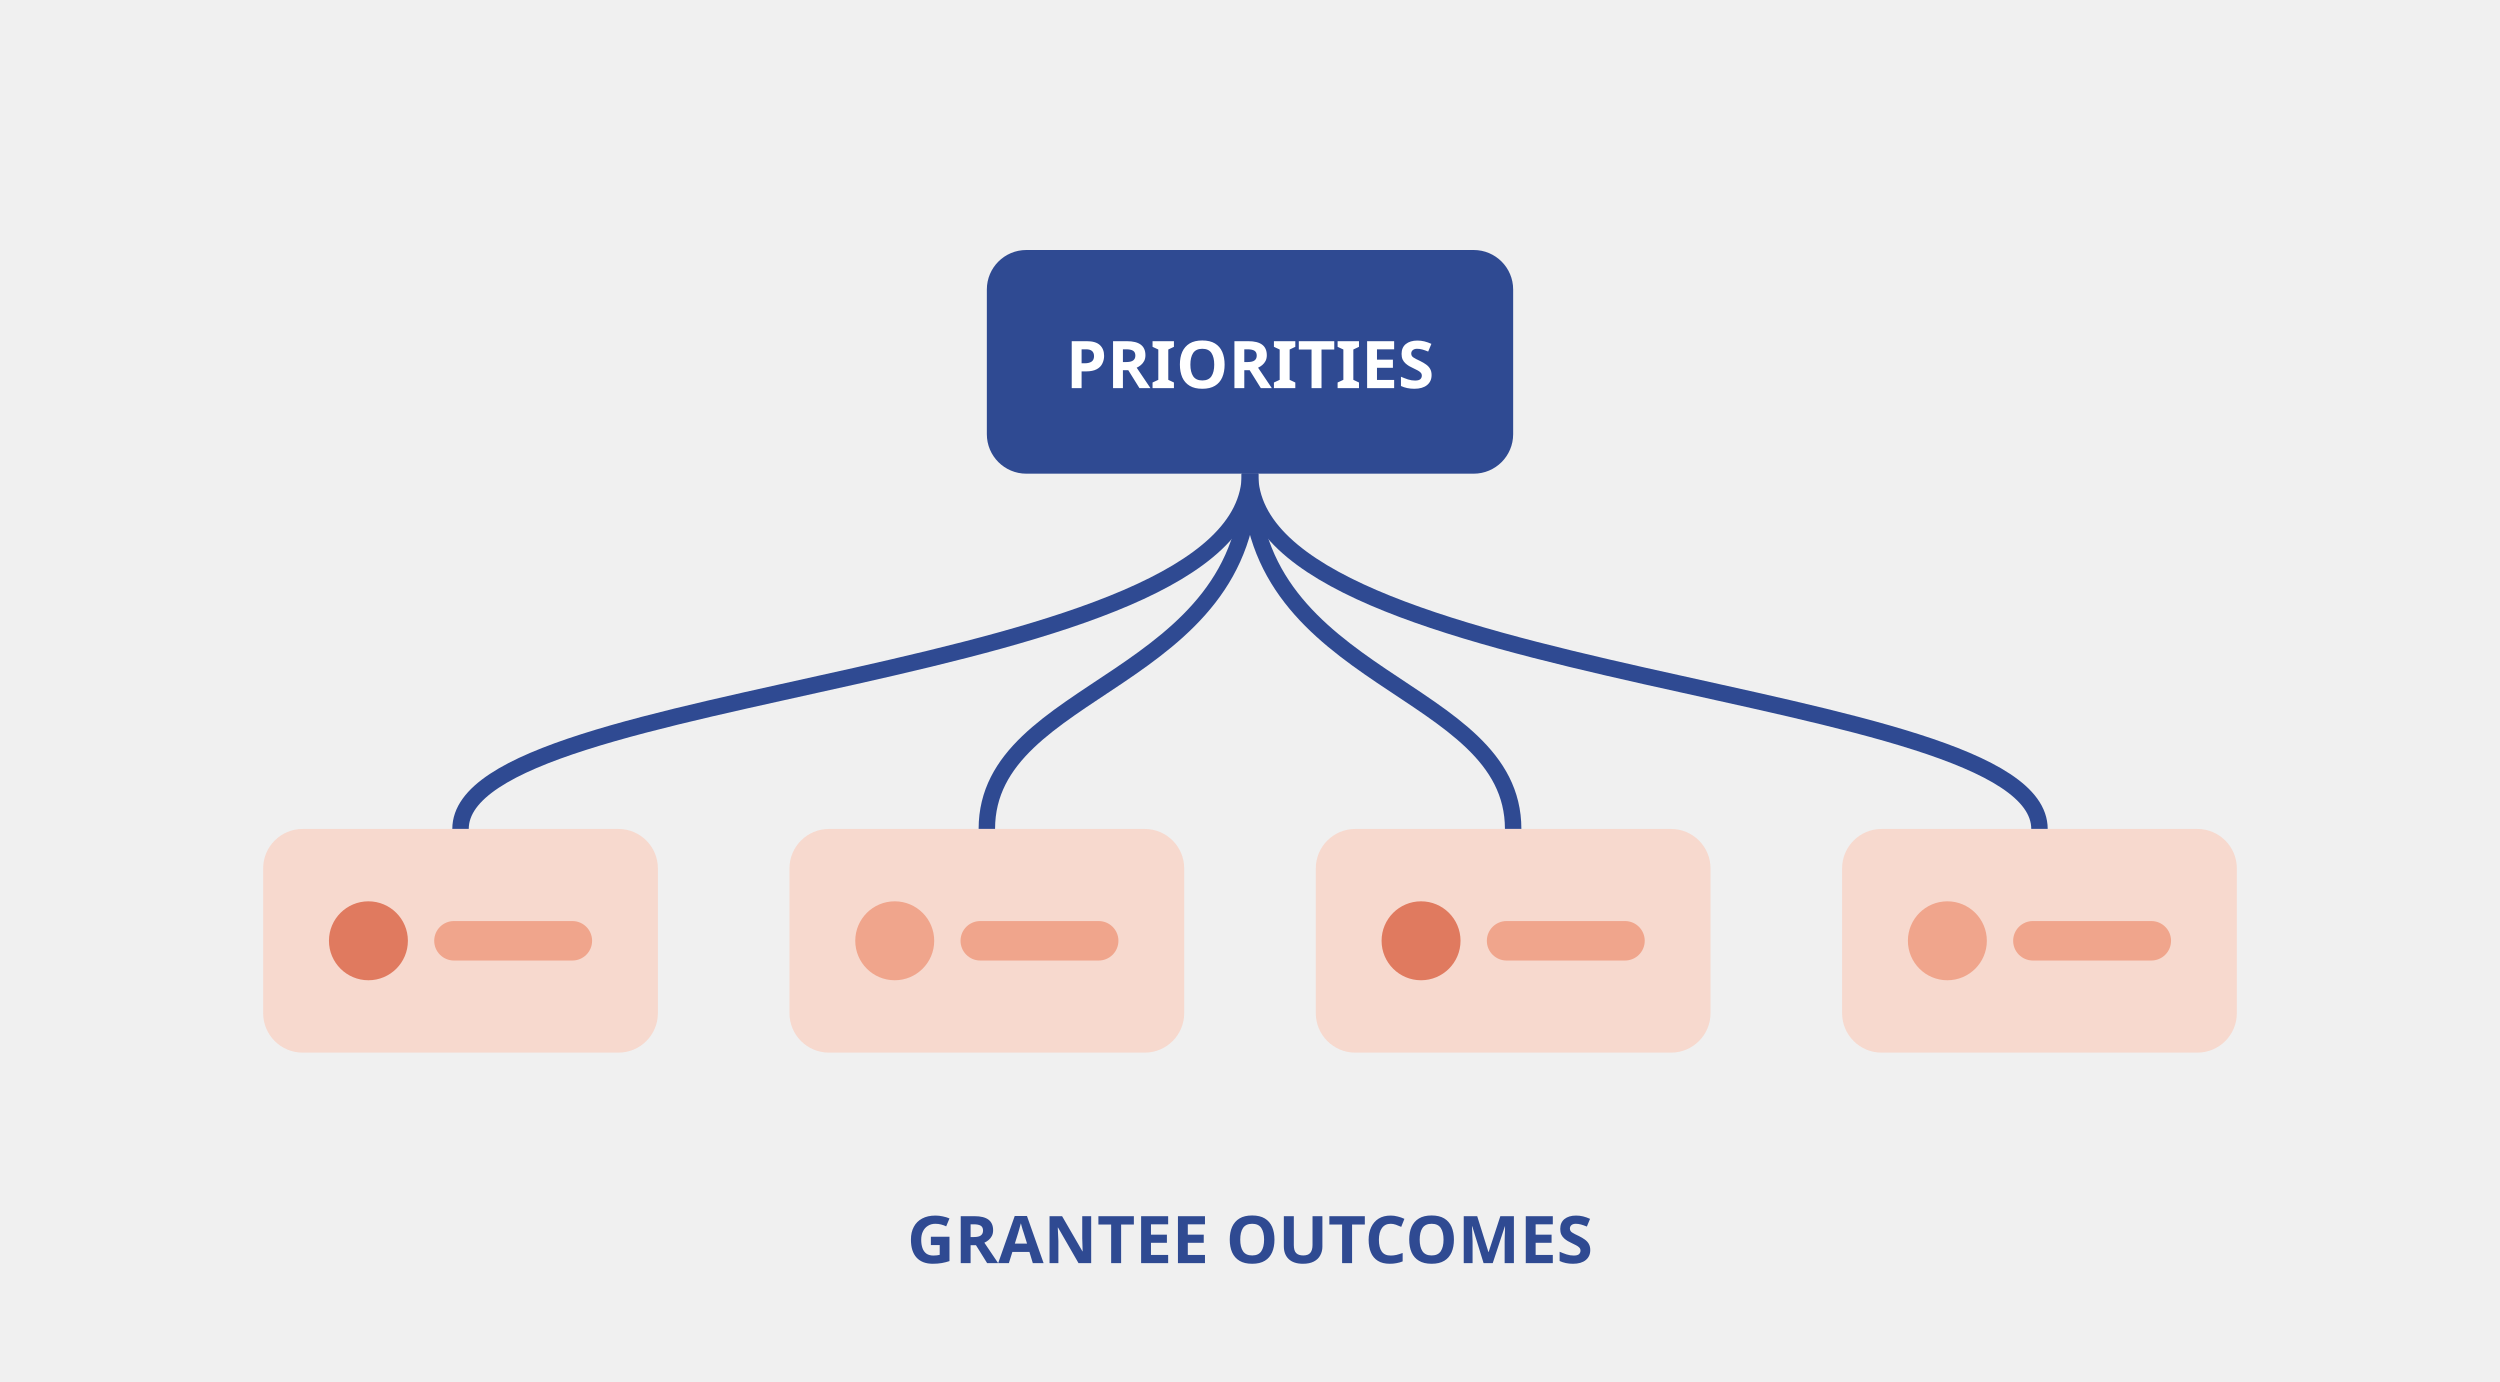
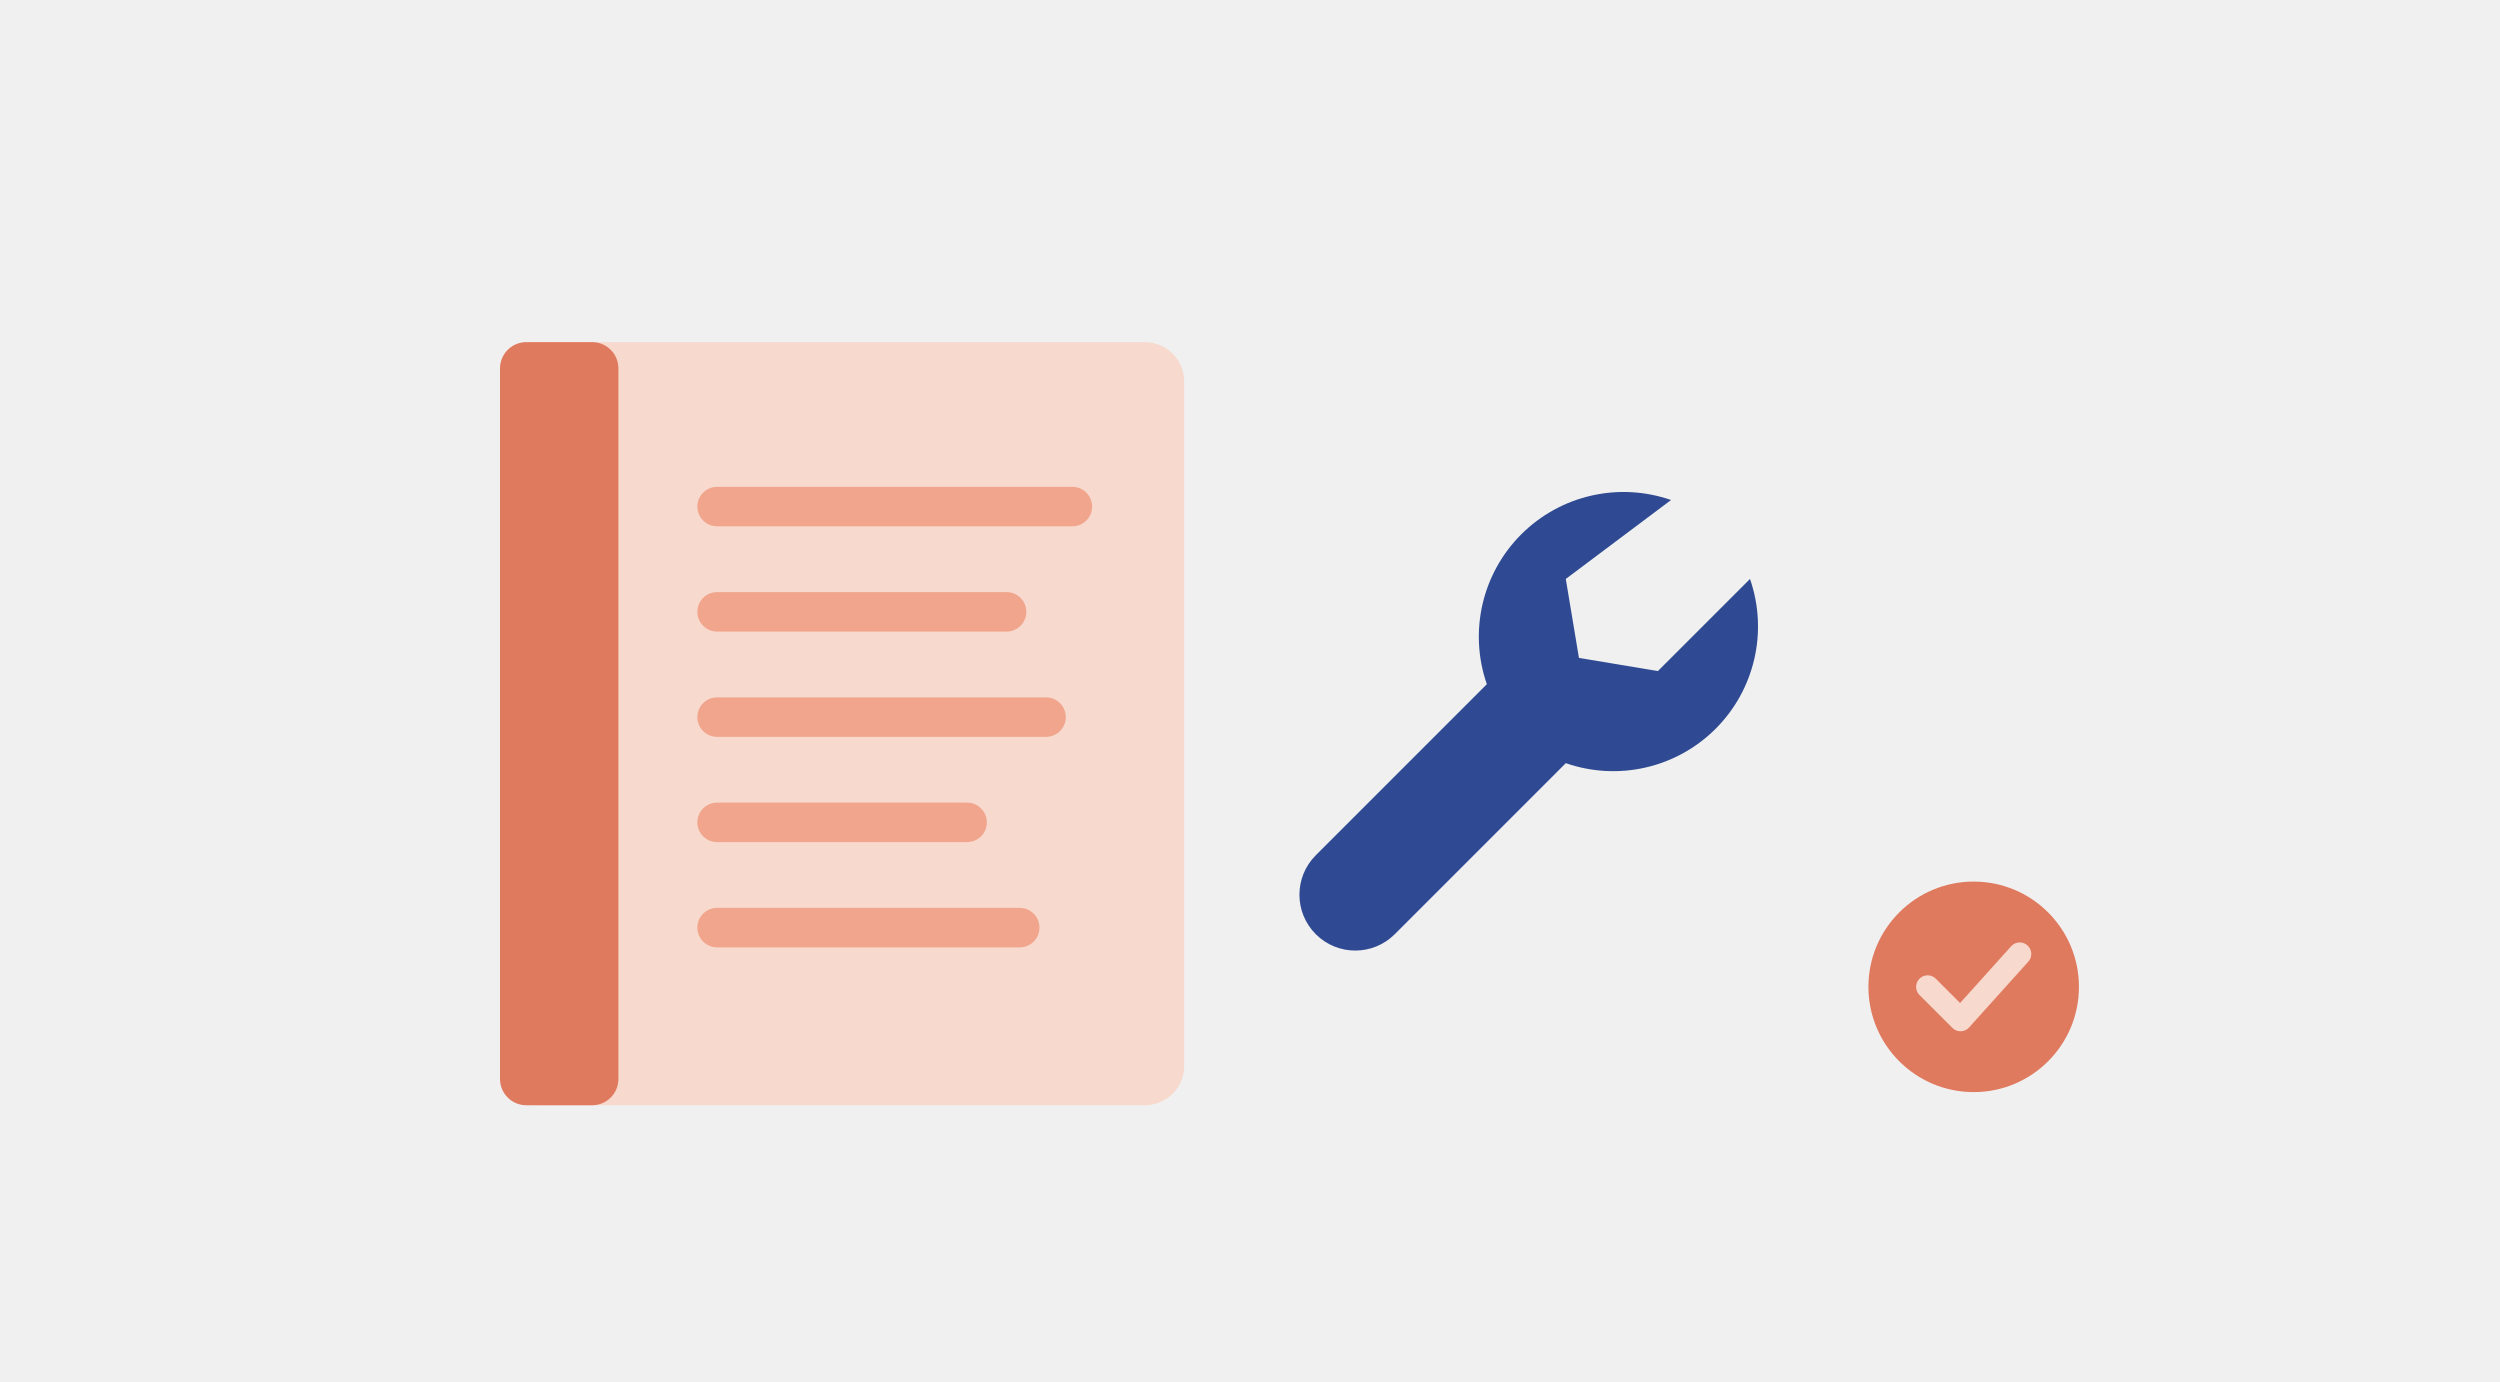
- <svg role="img" aria-label="Illustration: funding priorities linked to grantee outcomes" width="100%" height="168" viewBox="0 0 380 210" style="display: block">
-   <rect x="150" y="38" width="80" height="34" rx="6" fill="#2F4A92" />
-   <text x="190" y="59" text-anchor="middle" font-family="Nunito Sans, sans-serif" font-size="10" font-weight="800" fill="#FFFFFF">PRIORITIES</text>
-   <path d="M 190 72 C 190 104, 70 104, 70 126" fill="none" stroke="#2F4A92" stroke-width="2.5" />
-   <path d="M 190 72 C 190 104, 150 104, 150 126" fill="none" stroke="#2F4A92" stroke-width="2.5" />
-   <path d="M 190 72 C 190 104, 230 104, 230 126" fill="none" stroke="#2F4A92" stroke-width="2.5" />
-   <path d="M 190 72 C 190 104, 310 104, 310 126" fill="none" stroke="#2F4A92" stroke-width="2.5" />
-   <rect x="40" y="126" width="60" height="34" rx="6" fill="#F7D9CE" />
-   <circle cx="56" cy="143" r="6" fill="#E07A5F" />
-   <rect x="66" y="140" width="24" height="6" rx="3" fill="#F0A58C" />
-   <rect x="120" y="126" width="60" height="34" rx="6" fill="#F7D9CE" />
-   <circle cx="136" cy="143" r="6" fill="#F0A58C" />
-   <rect x="146" y="140" width="24" height="6" rx="3" fill="#F0A58C" />
-   <rect x="200" y="126" width="60" height="34" rx="6" fill="#F7D9CE" />
-   <circle cx="216" cy="143" r="6" fill="#E07A5F" />
-   <rect x="226" y="140" width="24" height="6" rx="3" fill="#F0A58C" />
-   <rect x="280" y="126" width="60" height="34" rx="6" fill="#F7D9CE" />
-   <circle cx="296" cy="143" r="6" fill="#F0A58C" />
-   <rect x="306" y="140" width="24" height="6" rx="3" fill="#F0A58C" />
-   <text x="190" y="192" text-anchor="middle" font-family="Nunito Sans, sans-serif" font-size="10" font-weight="800" fill="#2F4A92">GRANTEE OUTCOMES</text>
+ <svg role="img" aria-label="Illustration: a user guide with a support wrench" width="100%" height="168" viewBox="0 0 380 210" style="display: block">
+   <rect x="76" y="52" width="104" height="116" rx="6" fill="#F7D9CE" />
+   <rect x="76" y="52" width="18" height="116" rx="4" fill="#E07A5F" />
+   <rect x="106" y="74" width="60" height="6" rx="3" fill="#F0A58C" />
+   <rect x="106" y="90" width="50" height="6" rx="3" fill="#F0A58C" />
+   <rect x="106" y="106" width="56" height="6" rx="3" fill="#F0A58C" />
+   <rect x="106" y="122" width="44" height="6" rx="3" fill="#F0A58C" />
+   <rect x="106" y="138" width="52" height="6" rx="3" fill="#F0A58C" />
+   <path d="M 254 76 a 22 22 0 0 0 -28 28 l -26 26 a 8 8 0 0 0 12 12 l 26 -26 a 22 22 0 0 0 28 -28 l -14 14 l -12 -2 l -2 -12 z" fill="#2F4A92" />
+   <circle cx="300" cy="150" r="16" fill="#E07A5F" />
+   <path d="M 293 150 l 5 5 l 9 -10" fill="none" stroke="#F7D9CE" stroke-width="3.5" stroke-linecap="round" stroke-linejoin="round" />
</svg>
